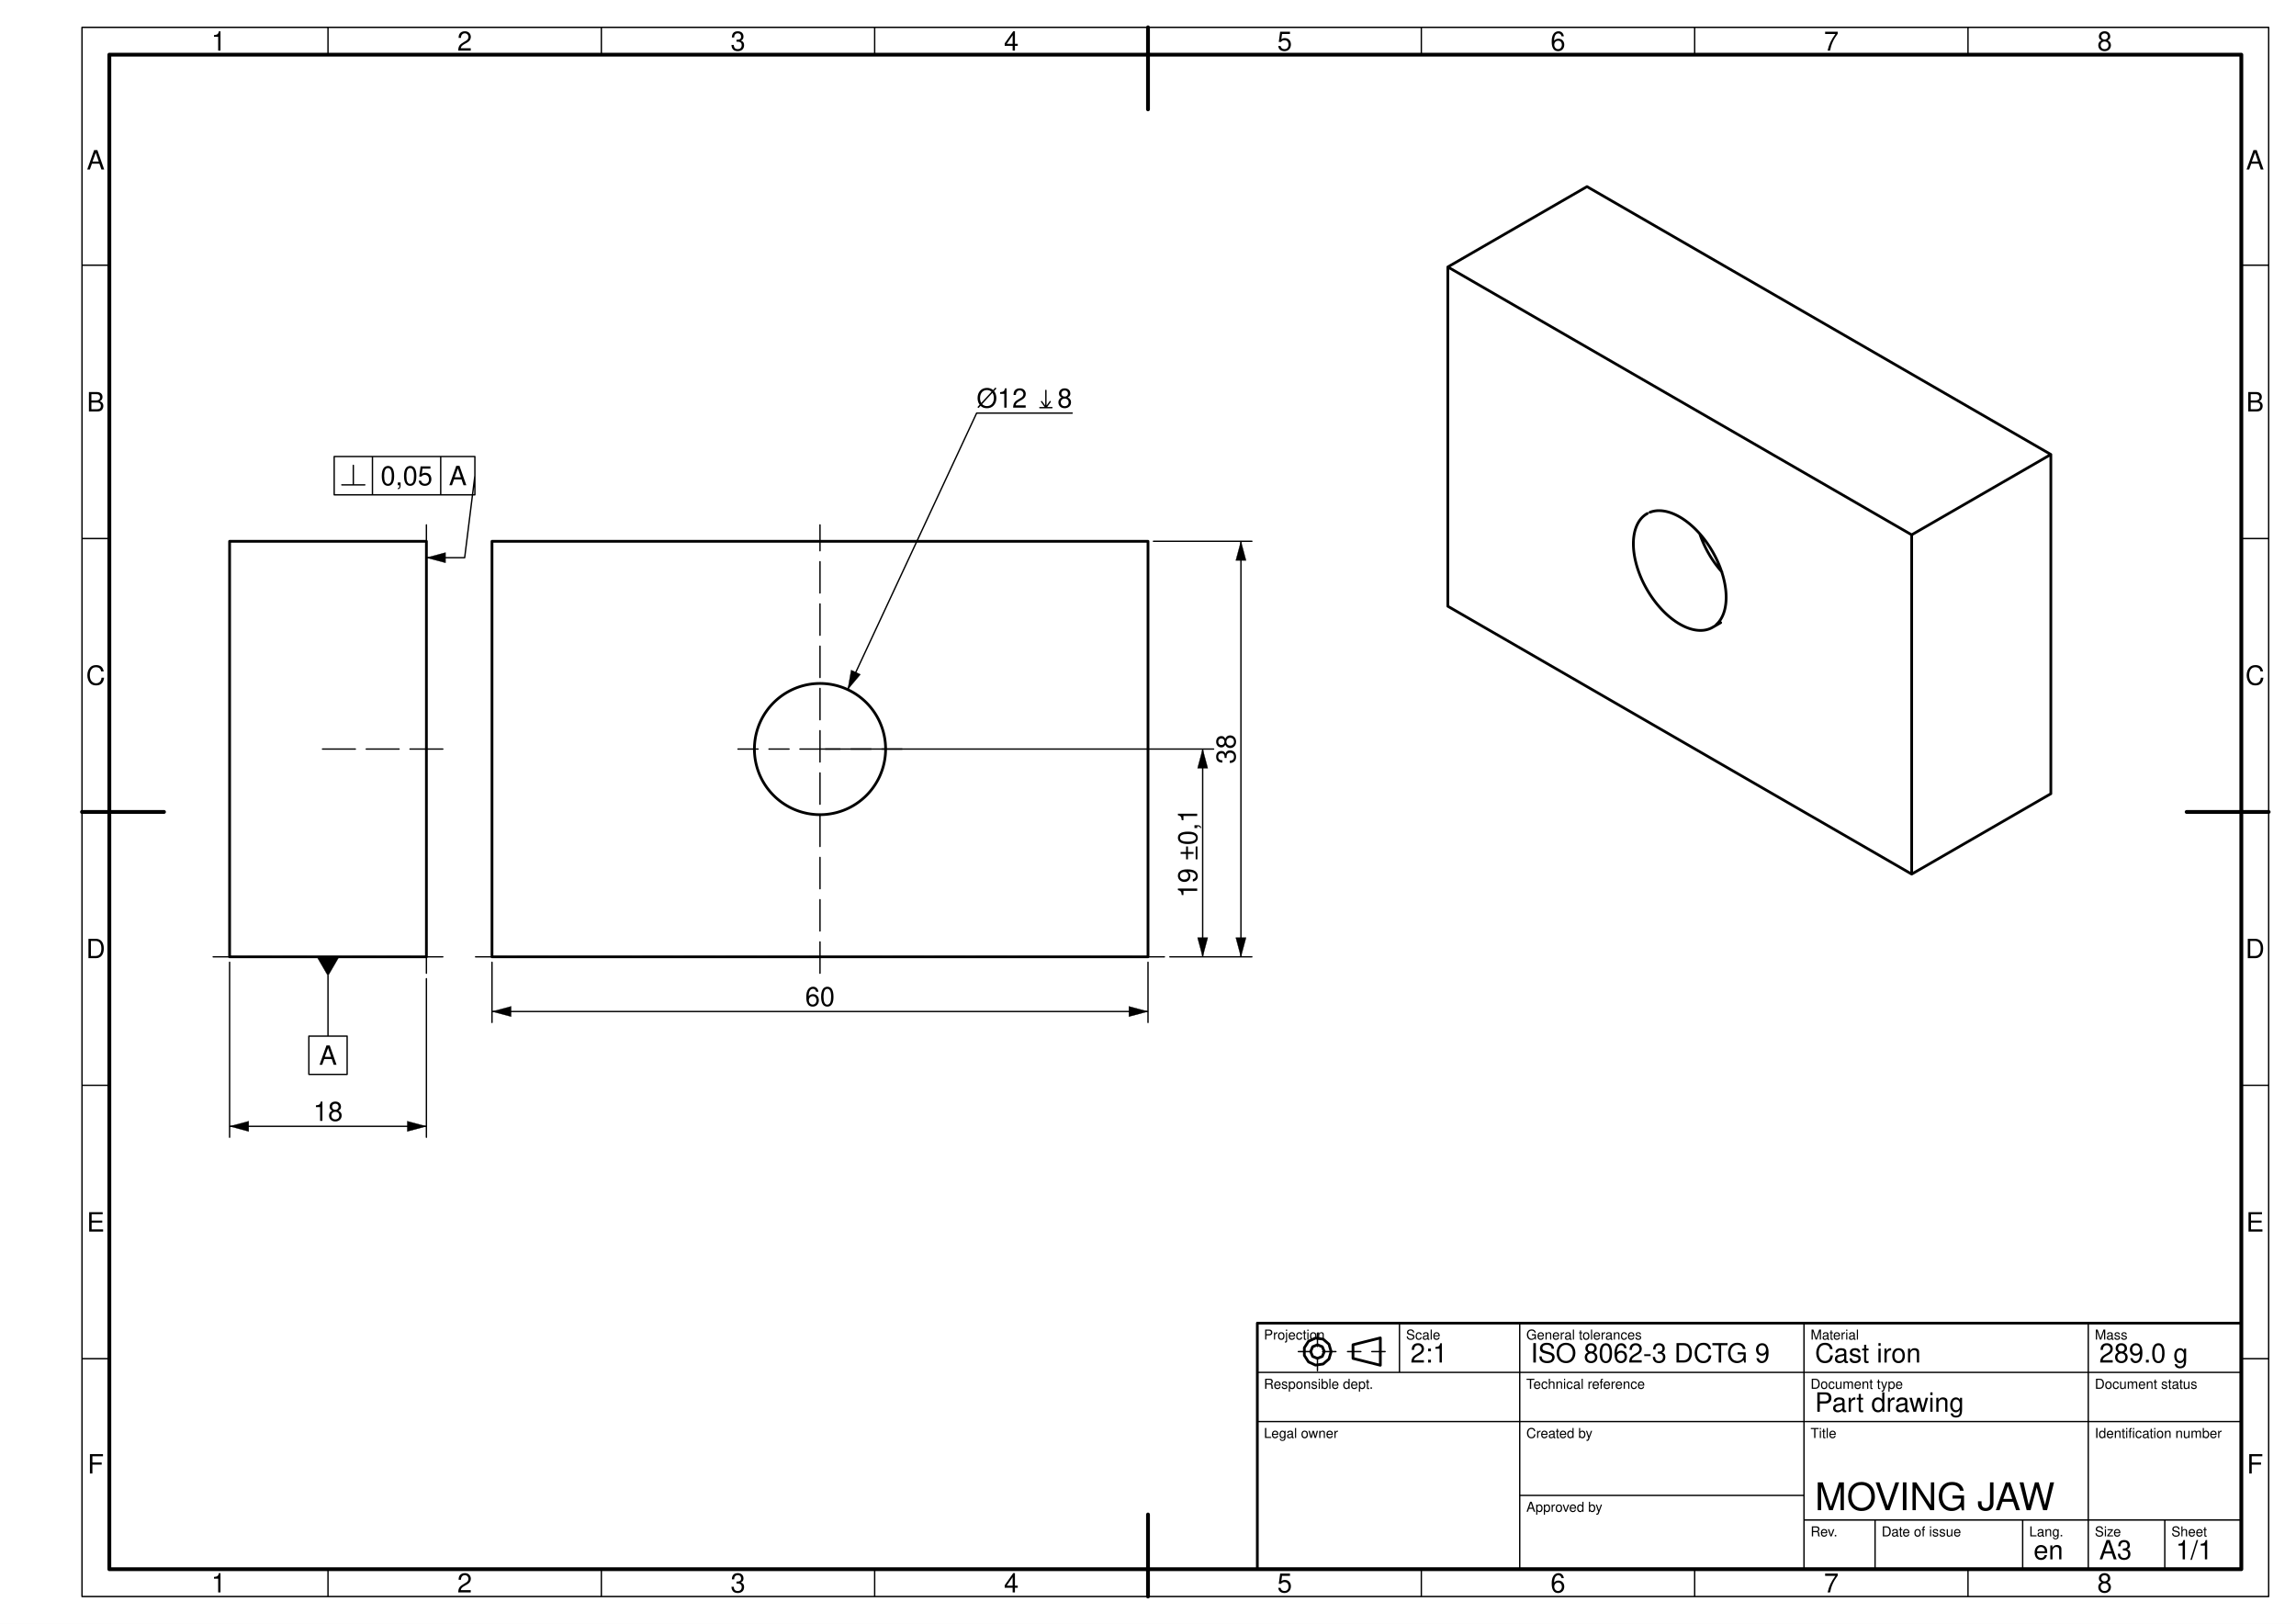
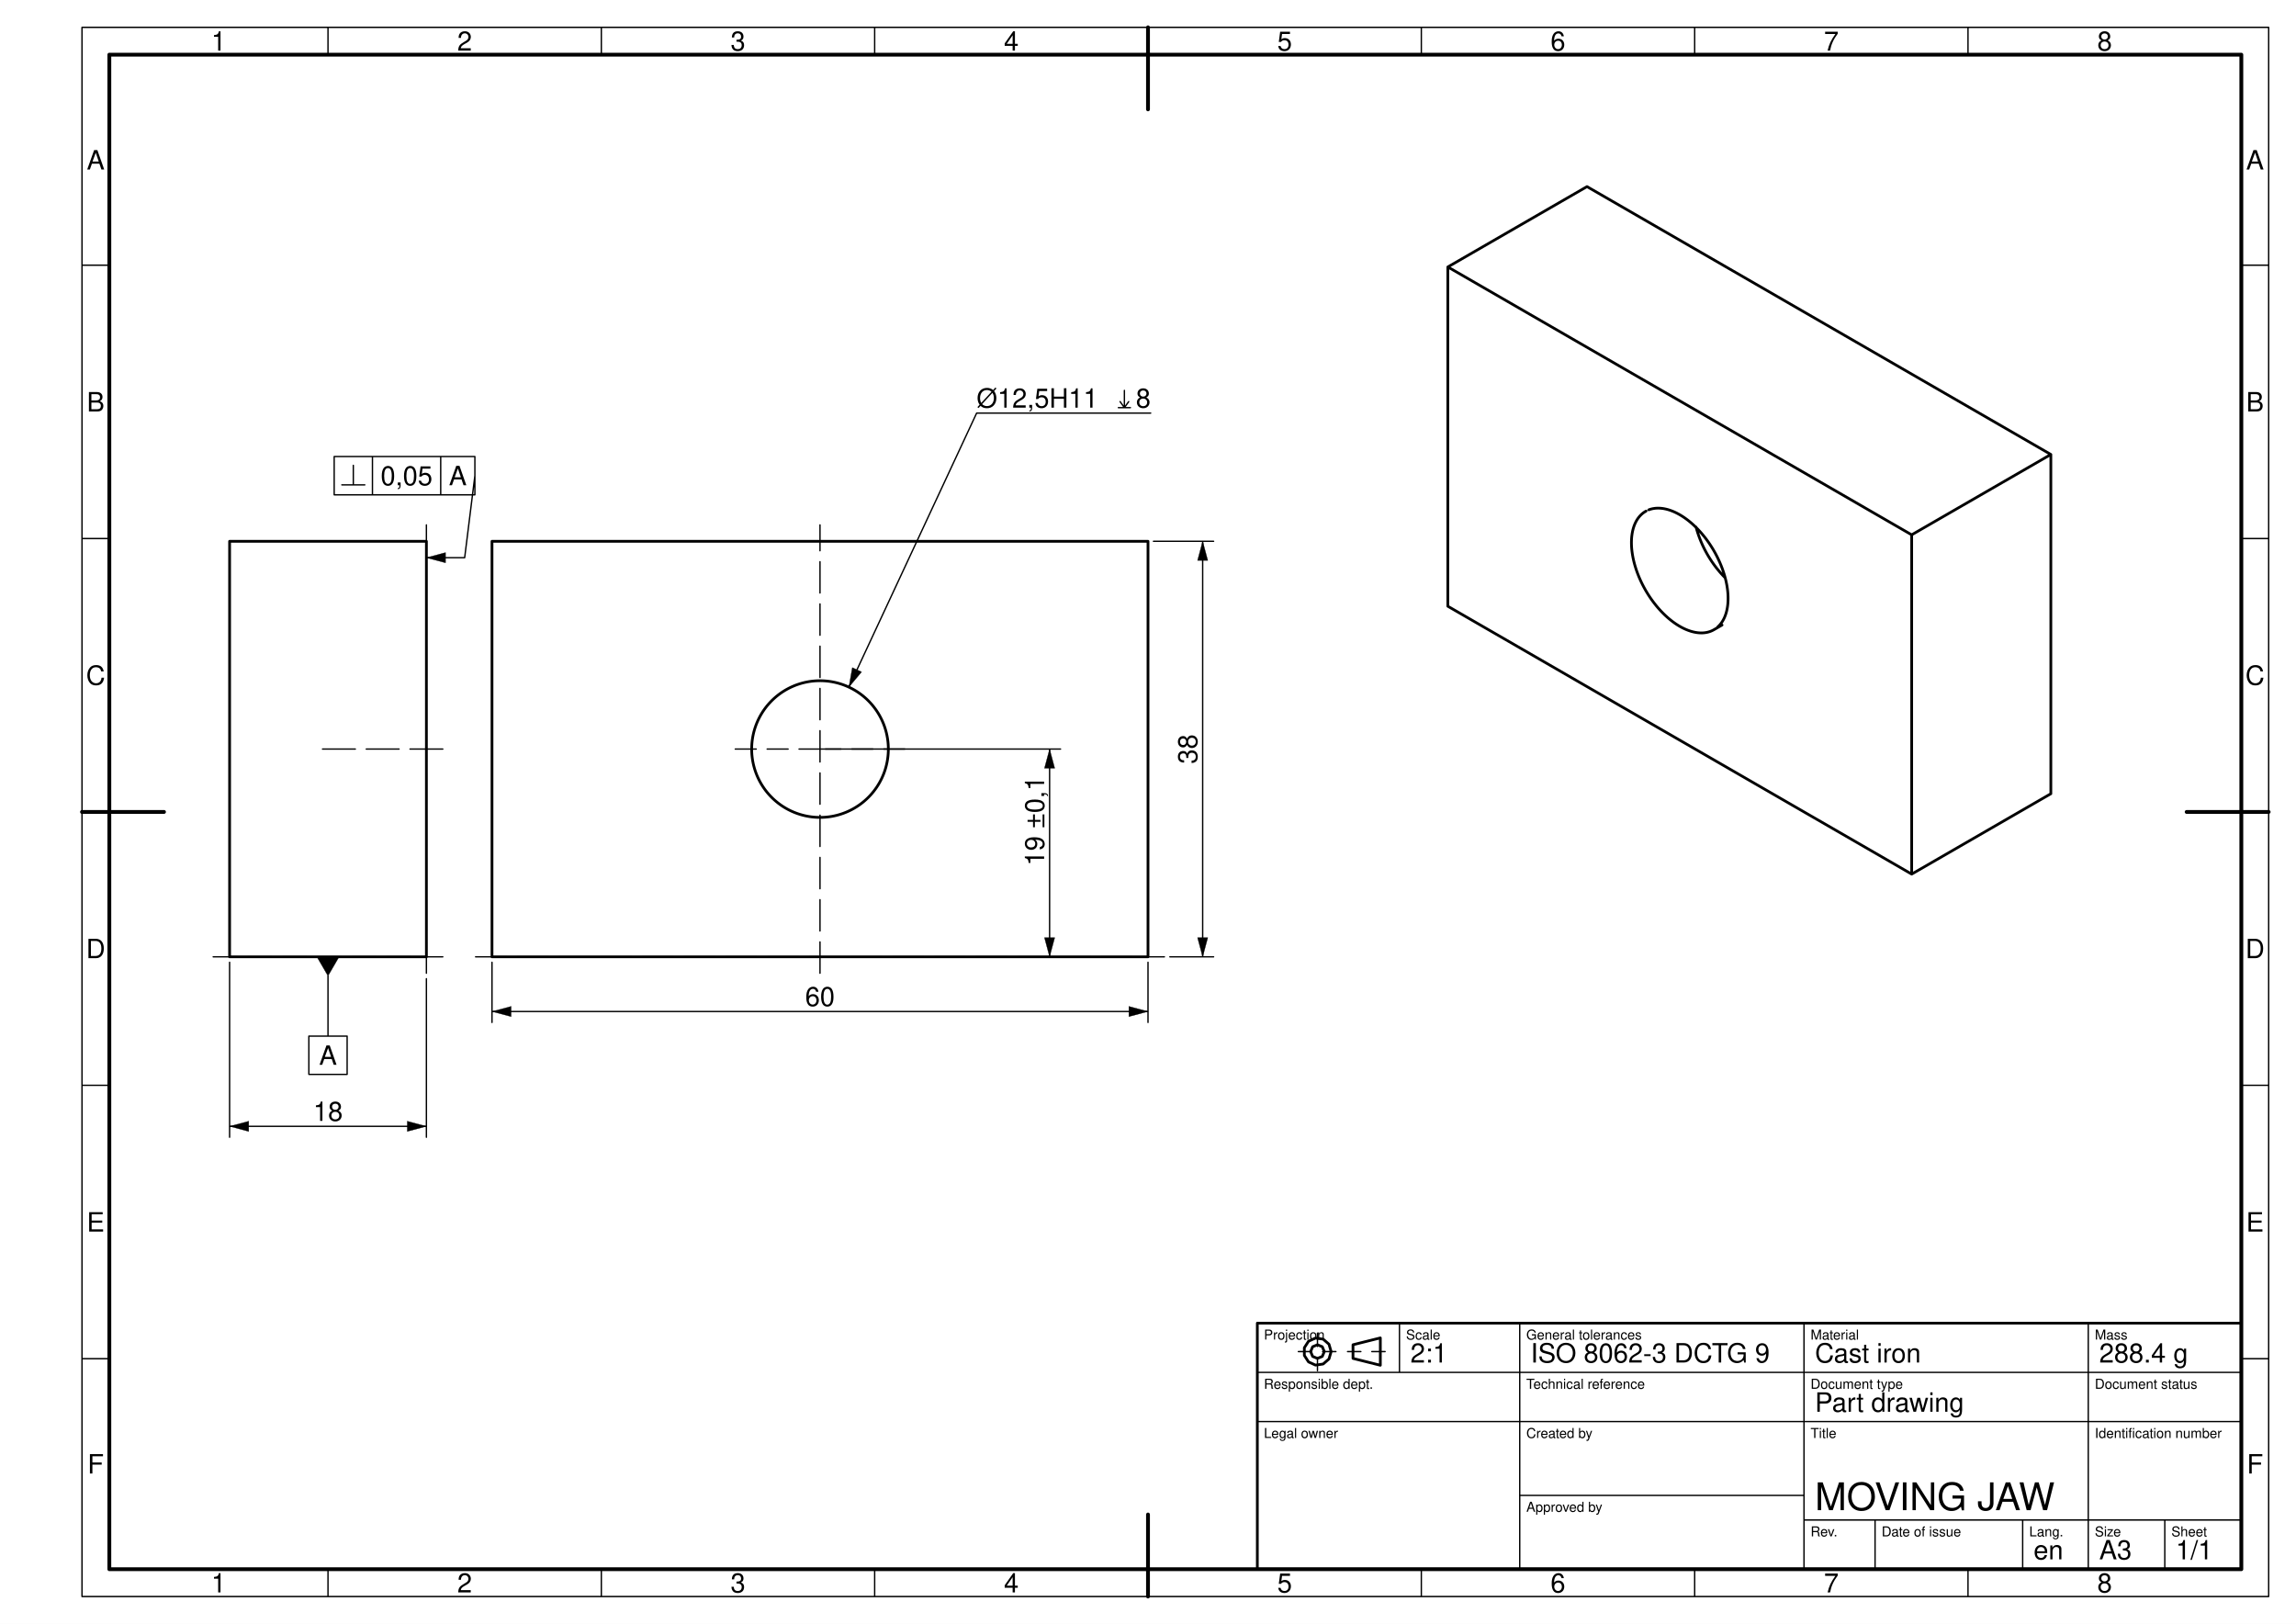
<svg xmlns="http://www.w3.org/2000/svg" width="420mm" height="297mm" viewBox="0 0 420 297">
  <rect width="420" height="297" fill="white" />
  <path d="M210.000 185.000L206.500 184.062L206.500 185.938Z" fill="rgb(0,0,0)" stroke="rgb(0,0,0)" stroke-width="0.05" />
  <path d="M90.000 185.000L93.500 185.938L93.500 184.062Z" fill="rgb(0,0,0)" stroke="rgb(0,0,0)" stroke-width="0.05" />
  <path d="M78.000 206.000L74.500 205.062L74.500 206.938Z" fill="rgb(0,0,0)" stroke="rgb(0,0,0)" stroke-width="0.05" />
  <path d="M42.000 206.000L45.500 206.938L45.500 205.062Z" fill="rgb(0,0,0)" stroke="rgb(0,0,0)" stroke-width="0.05" />
-   <path d="M227.000 175.000L227.938 171.500L226.062 171.500Z" fill="rgb(0,0,0)" stroke="rgb(0,0,0)" stroke-width="0.05" />
-   <path d="M227.000 99.000L226.062 102.500L227.938 102.500Z" fill="rgb(0,0,0)" stroke="rgb(0,0,0)" stroke-width="0.05" />
-   <path d="M155.071 126.124L157.401 123.349L155.701 122.556Z" fill="rgb(0,0,0)" stroke="rgb(0,0,0)" stroke-width="0.05" />
  <path d="M220.000 175.000L220.938 171.500L219.062 171.500Z" fill="rgb(0,0,0)" stroke="rgb(0,0,0)" stroke-width="0.05" />
-   <path d="M220.000 137.000L219.062 140.500L220.938 140.500Z" fill="rgb(0,0,0)" stroke="rgb(0,0,0)" stroke-width="0.05" />
+   <path d="M220.000 99.000L219.062 102.500L220.938 102.500Z" fill="rgb(0,0,0)" stroke="rgb(0,0,0)" stroke-width="0.05" />
+   <path d="M155.283 125.671L157.612 122.895L155.912 122.103Z" fill="rgb(0,0,0)" stroke="rgb(0,0,0)" stroke-width="0.05" />
+   <path d="M192.000 175.000L192.938 171.500L191.062 171.500Z" fill="rgb(0,0,0)" stroke="rgb(0,0,0)" stroke-width="0.05" />
+   <path d="M192.000 137.000L191.062 140.500L192.938 140.500Z" fill="rgb(0,0,0)" stroke="rgb(0,0,0)" stroke-width="0.05" />
  <path d="M62.030 175.000L57.970 175.000L60.000 178.500Z" fill="rgb(0,0,0)" stroke="rgb(0,0,0)" stroke-width="0.05" />
  <path d="M78.000 102.000L81.500 102.938L81.500 101.062Z" fill="rgb(0,0,0)" stroke="rgb(0,0,0)" stroke-width="0.05" />
-   <path d="M15.000 292.000L415.000 292.000L415.000 5.000L15.000 5.000L15.000 292.000M60.000 10.000L60.000 5.000M60.000 287.000L60.000 292.000M110.000 10.000L110.000 5.000M110.000 287.000L110.000 292.000M160.000 10.000L160.000 5.000M160.000 287.000L160.000 292.000M210.000 10.000L210.000 5.000M210.000 287.000L210.000 292.000M260.000 10.000L260.000 5.000M260.000 287.000L260.000 292.000M310.000 10.000L310.000 5.000M310.000 287.000L310.000 292.000M360.000 10.000L360.000 5.000M360.000 287.000L360.000 292.000M410.000 248.500L415.000 248.500M20.000 248.500L15.000 248.500M410.000 198.500L415.000 198.500M20.000 198.500L15.000 198.500M410.000 148.500L415.000 148.500M20.000 148.500L15.000 148.500M410.000 98.500L415.000 98.500M20.000 98.500L15.000 98.500M410.000 48.500L415.000 48.500M20.000 48.500L15.000 48.500M410.000 260.000L382.000 260.000L330.000 260.000L278.000 260.000L278.000 287.000L278.000 273.500L278.000 260.000L278.000 251.000L230.000 251.000L256.000 251.000L278.000 251.000L330.000 251.000L382.000 251.000L410.000 251.000L410.000 260.000L410.000 278.000L410.000 287.000L396.000 287.000L382.000 287.000L370.000 287.000L343.000 287.000L330.000 287.000L278.000 287.000L230.000 287.000L230.000 260.000L230.000 251.000L230.000 242.000L256.000 242.000L278.000 242.000L330.000 242.000L382.000 242.000L410.000 242.000L410.000 251.000M256.000 251.000L256.000 242.000M278.000 251.000L278.000 242.000M330.000 260.000L330.000 273.500L330.000 287.000L330.000 278.000L330.000 260.000L330.000 251.000L330.000 242.000M382.000 287.000L382.000 278.000L382.000 260.000L382.000 251.000L382.000 242.000M230.000 260.000L278.000 260.000M278.000 273.500L330.000 273.500M330.000 278.000L382.000 278.000L396.000 278.000L410.000 278.000L382.000 278.000L370.000 278.000L343.000 278.000L330.000 278.000M343.000 287.000L343.000 278.000M370.000 287.000L370.000 278.000M396.000 287.000L396.000 278.000M210.000 176.000L210.000 187.000M90.000 176.000L90.000 187.000M210.000 185.000L90.000 185.000M78.000 179.000L78.000 208.000M42.000 176.000L42.000 208.000M78.000 206.000L42.000 206.000M222.000 175.000L214.000 175.000L229.000 175.000M211.000 99.000L229.000 99.000M227.000 175.000L227.000 99.000M191.320 71.405L191.320 74.555L192.108 73.453M190.218 74.555L192.423 74.555M190.533 73.453L191.320 74.555M155.071 126.124L178.652 75.555L196.131 75.555M151.000 137.000L222.000 137.000M220.000 175.000L220.000 137.000M56.500 196.500L63.500 196.500L63.500 189.500L56.500 189.500L56.500 196.500M60.000 178.500L60.000 189.500M61.131 90.500L86.869 90.500L86.869 83.500L61.131 83.500L61.131 90.500M62.531 88.680L66.731 88.680M64.631 88.680L64.631 85.110M68.131 90.500L68.131 83.500M80.617 90.500L80.617 83.500M78.000 102.000L85.000 102.000L86.869 87.000" fill="none" stroke="black" stroke-width="0.25" stroke-linecap="round" stroke-linejoin="round" />
+   <path d="M15.000 292.000L415.000 292.000L415.000 5.000L15.000 5.000L15.000 292.000M60.000 10.000L60.000 5.000M60.000 287.000L60.000 292.000M110.000 10.000L110.000 5.000M110.000 287.000L110.000 292.000M160.000 10.000L160.000 5.000M160.000 287.000L160.000 292.000M210.000 10.000L210.000 5.000M210.000 287.000L210.000 292.000M260.000 10.000L260.000 5.000M260.000 287.000L260.000 292.000M310.000 10.000L310.000 5.000M310.000 287.000L310.000 292.000M360.000 10.000L360.000 5.000M360.000 287.000L360.000 292.000M410.000 248.500L415.000 248.500M20.000 248.500L15.000 248.500M410.000 198.500L415.000 198.500M20.000 198.500L15.000 198.500M410.000 148.500L415.000 148.500M20.000 148.500L15.000 148.500M410.000 98.500L415.000 98.500M20.000 98.500L15.000 98.500M410.000 48.500L415.000 48.500M20.000 48.500L15.000 48.500M410.000 260.000L382.000 260.000L330.000 260.000L278.000 260.000L278.000 287.000L278.000 273.500L278.000 260.000L278.000 251.000L230.000 251.000L256.000 251.000L278.000 251.000L330.000 251.000L382.000 251.000L410.000 251.000L410.000 260.000L410.000 278.000L410.000 287.000L396.000 287.000L382.000 287.000L370.000 287.000L343.000 287.000L330.000 287.000L278.000 287.000L230.000 287.000L230.000 260.000L230.000 251.000L230.000 242.000L256.000 242.000L278.000 242.000L330.000 242.000L382.000 242.000L410.000 242.000L410.000 251.000M256.000 251.000L256.000 242.000M278.000 251.000L278.000 242.000M330.000 260.000L330.000 273.500L330.000 287.000L330.000 278.000L330.000 260.000L330.000 251.000L330.000 242.000M382.000 287.000L382.000 278.000L382.000 260.000L382.000 251.000L382.000 242.000M230.000 260.000L278.000 260.000M278.000 273.500L330.000 273.500M330.000 278.000L382.000 278.000L396.000 278.000L410.000 278.000L382.000 278.000L370.000 278.000L343.000 278.000L330.000 278.000M343.000 287.000L343.000 278.000M370.000 287.000L370.000 278.000M396.000 287.000L396.000 278.000M210.000 176.000L210.000 187.000M90.000 176.000L90.000 187.000M210.000 185.000L90.000 185.000M78.000 179.000L78.000 208.000M42.000 176.000L42.000 208.000M78.000 206.000L42.000 206.000M214.000 175.000L222.000 175.000M211.000 99.000L222.000 99.000M220.000 175.000L220.000 99.000M205.681 71.405L205.681 74.555L206.469 73.453M204.579 74.555L206.784 74.555M204.894 73.453L205.681 74.555M155.283 125.671L178.652 75.555L210.491 75.555M151.000 137.000L194.000 137.000M192.000 175.000L192.000 137.000M56.500 196.500L63.500 196.500L63.500 189.500L56.500 189.500L56.500 196.500M60.000 178.500L60.000 189.500M61.131 90.500L86.869 90.500L86.869 83.500L61.131 83.500L61.131 90.500M62.531 88.680L66.731 88.680M64.631 88.680L64.631 85.110M68.131 90.500L68.131 83.500M80.617 90.500L80.617 83.500M78.000 102.000L85.000 102.000L86.869 87.000" fill="none" stroke="black" stroke-width="0.25" stroke-linecap="round" stroke-linejoin="round" />
  <path d="M246.500 247.200L253.500 247.200" fill="none" stroke="black" stroke-width="0.25" stroke-linecap="round" stroke-linejoin="round" stroke-dasharray="2.438 1 0 1" />
  <path d="M237.500 247.200L244.500 247.200" fill="none" stroke="black" stroke-width="0.25" stroke-linecap="round" stroke-linejoin="round" stroke-dasharray="2.438 1 0 1" />
  <path d="M241.000 250.700L241.000 243.700" fill="none" stroke="black" stroke-width="0.25" stroke-linecap="round" stroke-linejoin="round" stroke-dasharray="2.438 1 0 1" />
-   <path d="M150.001 137.000L165.000 137.000" fill="none" stroke="black" stroke-width="0.25" stroke-linecap="round" stroke-linejoin="round" stroke-dasharray="3.666 1 0 1" />
-   <path d="M149.999 137.000L135.000 137.000" fill="none" stroke="black" stroke-width="0.25" stroke-linecap="round" stroke-linejoin="round" stroke-dasharray="3.666 1 0 1" />
+   <path d="M150.001 137.000L165.500 137.000" fill="none" stroke="black" stroke-width="0.25" stroke-linecap="round" stroke-linejoin="round" stroke-dasharray="3.833 1 0 1" />
+   <path d="M149.999 137.000L134.500 137.000" fill="none" stroke="black" stroke-width="0.25" stroke-linecap="round" stroke-linejoin="round" stroke-dasharray="3.833 1 0 1" />
  <path d="M150.000 178.000L150.000 96.000" fill="none" stroke="black" stroke-width="0.25" stroke-linecap="round" stroke-linejoin="round" stroke-dasharray="5.727 1 0 1" />
  <path d="M59.000 137.000L81.000 137.000" fill="none" stroke="black" stroke-width="0.25" stroke-linecap="round" stroke-linejoin="round" stroke-dasharray="6 1 0 1" />
  <path d="M87.000 175.000L213.000 175.000" fill="none" stroke="black" stroke-width="0.25" stroke-linecap="round" stroke-linejoin="round" stroke-dasharray="5.632 1 0 1" />
  <path d="M39.000 175.000L81.000 175.000" fill="none" stroke="black" stroke-width="0.25" stroke-linecap="round" stroke-linejoin="round" stroke-dasharray="4.357 1 0 1" />
  <path d="M78.000 178.000L78.000 96.000" fill="none" stroke="black" stroke-width="0.25" stroke-linecap="round" stroke-linejoin="round" stroke-dasharray="5.727 1 0 1" />
-   <path d="M247.500 248.450L252.500 249.700L252.500 244.700L247.500 245.950L247.500 248.450M243.500 247.200L243.103 245.848L242.039 244.926L240.644 244.725L239.363 245.311L238.601 246.496L238.601 247.904L239.363 249.089L240.644 249.675L242.039 249.474L243.103 248.552L243.500 247.200M242.250 247.200L241.884 246.316L241.000 245.950L240.116 246.316L239.750 247.200L240.116 248.084L241.000 248.450L241.884 248.084L242.250 247.200M230.000 287.000L410.000 287.000L410.000 242.000L230.000 242.000L230.000 287.000M210.000 175.000L90.000 175.000L90.000 99.000L210.000 99.000L210.000 175.000M141.635 145.604L141.318 145.284L141.015 144.954L140.724 144.612L140.446 144.261L140.183 143.900L139.933 143.532L139.699 143.155L139.479 142.772L139.275 142.383L139.087 141.990L138.913 141.592L138.756 141.191L138.614 140.788L138.487 140.384L138.376 139.979L138.279 139.575L138.198 139.171L138.131 138.769L138.078 138.370L138.040 137.973L138.014 137.581L138.002 137.192L138.002 136.808L138.014 136.419L138.040 136.027L138.078 135.630L138.131 135.231L138.198 134.829L138.279 134.425L138.376 134.021L138.487 133.616L138.614 133.212L138.756 132.809L138.913 132.408L139.087 132.010L139.275 131.617L139.479 131.228L139.699 130.845L139.933 130.468L140.183 130.100L140.446 129.739L140.724 129.388L141.015 129.046L141.318 128.716L141.635 128.396L141.963 128.089L142.301 127.795L142.650 127.514L143.009 127.247L143.375 126.994L143.750 126.756L144.131 126.533L144.519 126.325L144.911 126.132L145.308 125.955L145.708 125.794L146.111 125.648L146.515 125.517L146.920 125.402L147.324 125.302L147.728 125.217L148.131 125.146L148.531 125.090L148.928 125.048L149.322 125.019L149.711 125.003L150.096 125.000L150.483 125.010L150.875 125.032L151.270 125.067L151.669 125.117L152.070 125.180L152.474 125.258L152.878 125.350L153.283 125.458L153.687 125.581L154.091 125.719L154.492 125.873L154.891 126.042L155.285 126.227L155.675 126.427L156.060 126.643L156.438 126.873L156.809 127.119L157.172 127.379L157.525 127.653L157.869 127.941L158.203 128.241L158.525 128.555L158.835 128.880L159.133 129.216L159.417 129.562L159.687 129.918L159.944 130.283L160.186 130.656L160.413 131.036L160.625 131.422L160.821 131.813L161.002 132.209L161.167 132.608L161.317 133.010L161.452 133.414L161.571 133.818L161.674 134.223L161.763 134.627L161.837 135.030L161.897 135.431L161.943 135.829L161.975 136.223L161.994 136.614L162.000 137.000L161.994 137.386L161.975 137.777L161.943 138.171L161.897 138.569L161.837 138.970L161.763 139.373L161.674 139.777L161.571 140.182L161.452 140.586L161.317 140.990L161.167 141.392L161.002 141.791L160.821 142.187L160.625 142.578L160.413 142.964L160.186 143.344L159.944 143.717L159.687 144.082L159.417 144.438L159.133 144.784L158.835 145.120L158.525 145.445L158.203 145.759L157.869 146.059L157.525 146.347L157.172 146.621L156.809 146.881L156.438 147.127L156.060 147.357L155.675 147.573L155.285 147.773L154.891 147.958L154.492 148.127L154.091 148.281L153.687 148.419L153.283 148.542L152.878 148.650L152.474 148.742L152.070 148.820L151.669 148.883L151.270 148.933L150.875 148.968L150.483 148.990L150.096 149.000L149.711 148.997L149.322 148.981L148.928 148.952L148.531 148.910L148.131 148.854L147.728 148.783L147.324 148.698L146.920 148.598L146.515 148.483L146.111 148.352L145.708 148.206L145.308 148.045L144.911 147.868L144.519 147.675L144.131 147.467L143.750 147.244L143.375 147.006L143.009 146.753L142.650 146.486L142.301 146.205L141.963 145.911L141.635 145.604M78.000 99.000L78.000 175.000L42.000 175.000L42.000 99.000L78.000 99.000M349.698 159.870L264.846 110.880L264.846 48.827L290.302 34.130L375.154 83.120L375.154 145.173L349.698 159.870L349.698 97.816L375.154 83.120M349.698 97.816L264.846 48.827M314.757 113.883L313.272 114.741M313.300 114.724L313.072 114.849L312.837 114.958L312.593 115.053L312.343 115.132L312.087 115.196L311.825 115.245L311.557 115.279L311.285 115.298L311.009 115.303L310.730 115.292L310.449 115.268L310.165 115.230L309.880 115.178L309.593 115.113L309.307 115.035L309.021 114.946L308.736 114.845L308.452 114.733L308.170 114.610L307.891 114.477L307.614 114.336L307.340 114.185L307.068 114.026L306.792 113.854L306.514 113.670L306.233 113.473L305.950 113.264L305.666 113.042L305.380 112.807L305.094 112.561L304.808 112.301L304.522 112.030L304.237 111.746L303.954 111.451L303.674 111.144L303.396 110.827L303.122 110.499L302.853 110.161L302.588 109.814L302.328 109.457L302.075 109.093L301.828 108.721L301.589 108.343L301.357 107.958L301.133 107.568L300.918 107.174L300.713 106.777L300.516 106.377L300.330 105.975L300.154 105.572L299.988 105.169L299.833 104.766L299.689 104.366L299.555 103.967L299.433 103.572L299.321 103.180L299.221 102.793L299.131 102.411L299.052 102.035L298.984 101.666L298.927 101.303L298.880 100.947L298.842 100.600L298.815 100.260L298.797 99.929L298.788 99.607L298.788 99.293L298.797 98.981L298.815 98.671L298.842 98.363L298.880 98.059L298.927 97.758L298.984 97.461L299.052 97.170L299.131 96.885L299.221 96.607L299.321 96.336L299.433 96.073L299.555 95.819L299.689 95.575L299.833 95.341L299.988 95.117L300.154 94.906L300.330 94.706L300.516 94.519L300.713 94.346L300.918 94.186L301.133 94.040L301.357 93.909M301.828 93.690L302.075 93.603L302.328 93.531L302.588 93.474L302.853 93.433L303.122 93.406L303.396 93.395L303.674 93.398L303.954 93.415L304.237 93.446L304.522 93.492L304.808 93.550L305.094 93.621L305.380 93.705L305.666 93.800L305.950 93.907L306.233 94.024L306.514 94.152L306.792 94.289L307.068 94.435L307.340 94.590L307.614 94.756L307.891 94.934L308.170 95.124L308.452 95.327L308.736 95.543L309.021 95.771L309.307 96.011L309.593 96.265L309.880 96.530L310.165 96.808L310.449 97.097L310.730 97.398L311.009 97.710L311.285 98.033L311.557 98.366L311.825 98.708L312.087 99.060L312.343 99.421L312.593 99.789L312.837 100.164L313.072 100.546L313.300 100.933L313.519 101.325L313.730 101.721L313.931 102.120L314.122 102.521L314.303 102.924L314.475 103.327L314.635 103.729L314.785 104.131L314.924 104.531L315.052 104.928L315.169 105.321L315.275 105.711L315.370 106.095L315.454 106.474L315.527 106.847L315.590 107.214L315.642 107.573L315.685 107.924L315.717 108.268L315.740 108.603L315.753 108.930L315.757 109.247L315.753 109.560L315.740 109.871L315.717 110.180L315.685 110.486L315.642 110.789L315.590 111.088L315.527 111.382L315.454 111.670L315.370 111.952L315.275 112.227L315.169 112.494L315.052 112.752L314.924 113.001L314.785 113.241L314.635 113.469L314.475 113.687L314.303 113.892L314.122 114.086L313.931 114.266M314.988 104.613L314.849 104.454L314.710 104.295L314.573 104.131L314.436 103.967L314.302 103.798L314.166 103.629L314.035 103.455L313.902 103.282L313.772 103.103L313.642 102.925L313.515 102.743L313.389 102.561L313.265 102.375L313.142 102.189L313.021 102.000L312.902 101.811L312.785 101.619L312.671 101.426L312.558 101.232L312.447 101.036L312.339 100.840L312.232 100.642L312.129 100.444L312.026 100.245L311.928 100.045L311.830 99.845L311.737 99.644L311.644 99.443L311.556 99.241L311.468 99.040L311.386 98.838L311.302 98.637L311.225 98.435L311.147 98.234L311.075 98.034L311.002 97.834L310.935 97.635" fill="none" stroke="black" stroke-width="0.5" stroke-linecap="round" stroke-linejoin="round" />
+   <path d="M247.500 248.450L252.500 249.700L252.500 244.700L247.500 245.950L247.500 248.450M243.500 247.200L243.103 245.848L242.039 244.926L240.644 244.725L239.363 245.311L238.601 246.496L238.601 247.904L239.363 249.089L240.644 249.675L242.039 249.474L243.103 248.552L243.500 247.200M242.250 247.200L241.884 246.316L241.000 245.950L240.116 246.316L239.750 247.200L240.116 248.084L241.000 248.450L241.884 248.084L242.250 247.200M230.000 287.000L410.000 287.000L410.000 242.000L230.000 242.000L230.000 287.000M210.000 175.000L90.000 175.000L90.000 99.000L210.000 99.000L210.000 175.000M141.286 145.962L140.957 145.630L140.640 145.285L140.337 144.930L140.048 144.564L139.773 144.188L139.514 143.804L139.270 143.412L139.041 143.013L138.828 142.608L138.632 142.198L138.451 141.783L138.287 141.366L138.139 140.946L138.007 140.525L137.891 140.103L137.791 139.682L137.706 139.261L137.637 138.843L137.582 138.427L137.541 138.014L137.515 137.605L137.502 137.200L137.502 136.800L137.515 136.395L137.541 135.986L137.582 135.573L137.637 135.157L137.706 134.739L137.791 134.318L137.891 133.897L138.007 133.475L138.139 133.054L138.287 132.634L138.451 132.217L138.632 131.802L138.828 131.392L139.041 130.987L139.270 130.588L139.514 130.196L139.773 129.812L140.048 129.436L140.337 129.070L140.640 128.715L140.957 128.370L141.286 128.038L141.628 127.718L141.981 127.412L142.344 127.119L142.717 126.841L143.099 126.577L143.490 126.329L143.887 126.097L144.291 125.880L144.699 125.679L145.113 125.495L145.529 125.327L145.949 125.175L146.369 125.039L146.791 124.919L147.213 124.815L147.634 124.726L148.053 124.653L148.470 124.594L148.883 124.550L149.293 124.520L149.699 124.504L150.100 124.500L150.503 124.510L150.911 124.533L151.323 124.570L151.739 124.621L152.157 124.687L152.577 124.768L152.998 124.865L153.420 124.977L153.841 125.105L154.261 125.249L154.679 125.409L155.094 125.585L155.506 125.778L155.912 125.986L156.313 126.211L156.706 126.451L157.093 126.707L157.471 126.978L157.839 127.263L158.197 127.563L158.545 127.876L158.880 128.203L159.203 128.541L159.513 128.891L159.809 129.252L160.091 129.623L160.358 130.003L160.610 130.391L160.847 130.787L161.067 131.189L161.272 131.597L161.460 132.009L161.633 132.425L161.789 132.844L161.929 133.264L162.053 133.686L162.161 134.107L162.253 134.529L162.330 134.948L162.393 135.366L162.440 135.780L162.474 136.191L162.494 136.598L162.500 137.000L162.494 137.402L162.474 137.809L162.440 138.220L162.393 138.634L162.330 139.052L162.253 139.471L162.161 139.893L162.053 140.314L161.929 140.736L161.789 141.156L161.633 141.575L161.460 141.991L161.272 142.403L161.067 142.811L160.847 143.213L160.610 143.609L160.358 143.997L160.091 144.377L159.809 144.748L159.513 145.109L159.203 145.459L158.880 145.797L158.545 146.124L158.197 146.437L157.839 146.737L157.471 147.022L157.093 147.293L156.706 147.549L156.313 147.789L155.912 148.014L155.506 148.222L155.094 148.415L154.679 148.591L154.261 148.751L153.841 148.895L153.420 149.023L152.998 149.135L152.577 149.232L152.157 149.313L151.739 149.379L151.323 149.430L150.911 149.467L150.503 149.490L150.100 149.500L149.699 149.496L149.293 149.480L148.883 149.450L148.470 149.406L148.053 149.347L147.634 149.274L147.213 149.185L146.791 149.081L146.369 148.961L145.949 148.825L145.529 148.673L145.113 148.505L144.699 148.321L144.291 148.120L143.887 147.903L143.490 147.671L143.099 147.423L142.717 147.159L142.344 146.881L141.981 146.588L141.628 146.282L141.286 145.962M78.000 99.000L78.000 175.000L42.000 175.000L42.000 99.000L78.000 99.000M349.698 159.870L264.846 110.880L264.846 48.827L290.302 34.130L375.154 83.120L375.154 145.173L349.698 159.870L349.698 97.816L375.154 83.120M349.698 97.816L264.846 48.827M315.007 114.316L313.522 115.174M313.551 115.157L313.314 115.286L313.068 115.400L312.815 115.499L312.555 115.581L312.287 115.648L312.014 115.699L311.736 115.735L311.452 115.755L311.165 115.759L310.874 115.748L310.581 115.723L310.285 115.683L309.988 115.629L309.690 115.561L309.392 115.481L309.094 115.387L308.797 115.282L308.501 115.165L308.208 115.038L307.916 114.900L307.628 114.752L307.343 114.595L307.059 114.429L306.772 114.250L306.482 114.058L306.190 113.853L305.895 113.635L305.599 113.404L305.301 113.160L305.003 112.903L304.705 112.633L304.407 112.350L304.111 112.054L303.816 111.747L303.524 111.428L303.235 111.097L302.950 110.755L302.669 110.403L302.393 110.041L302.122 109.670L301.858 109.291L301.601 108.903L301.352 108.509L301.110 108.109L300.878 107.703L300.654 107.292L300.439 106.878L300.235 106.461L300.041 106.042L299.857 105.623L299.685 105.203L299.523 104.784L299.373 104.366L299.234 103.951L299.106 103.539L298.990 103.132L298.885 102.728L298.792 102.331L298.710 101.939L298.639 101.554L298.579 101.176L298.530 100.806L298.491 100.444L298.462 100.090L298.444 99.745L298.434 99.410L298.434 99.082L298.444 98.757L298.462 98.434L298.491 98.114L298.530 97.796L298.579 97.483L298.639 97.174L298.710 96.871L298.792 96.574L298.885 96.284L298.990 96.002L299.106 95.728L299.234 95.464L299.373 95.209L299.523 94.965L299.685 94.733L299.857 94.512L300.041 94.305L300.235 94.110L300.439 93.929L300.654 93.763L300.878 93.611L301.110 93.474M301.601 93.246L301.858 93.155L302.122 93.080L302.393 93.021L302.669 92.978L302.950 92.950L303.235 92.938L303.524 92.941L303.816 92.959L304.111 92.992L304.407 93.039L304.705 93.100L305.003 93.174L305.301 93.261L305.599 93.361L305.895 93.472L306.190 93.594L306.482 93.727L306.772 93.870L307.059 94.022L307.343 94.183L307.628 94.356L307.916 94.541L308.208 94.740L308.501 94.951L308.797 95.176L309.094 95.413L309.392 95.664L309.690 95.928L309.988 96.204L310.285 96.493L310.581 96.795L310.874 97.108L311.165 97.433L311.452 97.769L311.736 98.116L312.014 98.473L312.287 98.840L312.555 99.215L312.815 99.599L313.068 99.990L313.314 100.387L313.551 100.791L313.780 101.199L313.999 101.611L314.208 102.027L314.408 102.445L314.596 102.864L314.775 103.284L314.942 103.704L315.098 104.122L315.242 104.538L315.376 104.952L315.498 105.362L315.608 105.768L315.707 106.168L315.795 106.563L315.871 106.951L315.936 107.333L315.991 107.707L316.035 108.073L316.069 108.431L316.092 108.780L316.106 109.121L316.111 109.452L316.106 109.777L316.092 110.101L316.069 110.423L316.035 110.742L315.991 111.058L315.936 111.369L315.871 111.675L315.795 111.975L315.707 112.269L315.608 112.555L315.498 112.833L315.376 113.102L315.242 113.362L315.098 113.611L314.942 113.849L314.775 114.076L314.596 114.290L314.408 114.491L314.208 114.679M315.573 105.670L315.425 105.522L315.280 105.367L315.130 105.215L314.987 105.052L314.838 104.896L314.697 104.727L314.549 104.565L314.410 104.391L314.263 104.223L314.126 104.045L313.982 103.871L313.847 103.688L313.706 103.509L313.573 103.323L313.436 103.138L313.305 102.948L313.172 102.759L313.044 102.565L312.915 102.371L312.790 102.175L312.666 101.977L312.544 101.777L312.424 101.577L312.307 101.374L312.191 101.171L312.078 100.966L311.967 100.760L311.860 100.553L311.753 100.346L311.651 100.138L311.549 99.929L311.453 99.719L311.355 99.511L311.265 99.300L311.171 99.091L311.088 98.879L310.998 98.671L310.922 98.460L310.837 98.252L310.767 98.041L310.686 97.834L310.622 97.625L310.547 97.419L310.488 97.212L310.420 97.008L310.365 96.803L310.304 96.600L310.252 96.398" fill="none" stroke="black" stroke-width="0.5" stroke-linecap="round" stroke-linejoin="round" />
  <path d="M20.000 287.000L410.000 287.000L410.000 10.000L20.000 10.000L20.000 287.000M210.000 292.000L210.000 277.000M210.000 5.000L210.000 20.000M15.000 148.500L30.000 148.500M415.000 148.500L400.000 148.500" fill="none" stroke="black" stroke-width="0.7" stroke-linecap="round" stroke-linejoin="round" />
  <text transform="translate(40.000 7.500) rotate(-0.000) translate(0 1.750)" font-family="Helvetica, Arial, sans-serif" font-size="4.875" text-anchor="middle">1</text>
  <text transform="translate(40.000 289.500) rotate(-0.000) translate(0 1.750)" font-family="Helvetica, Arial, sans-serif" font-size="4.875" text-anchor="middle">1</text>
  <text transform="translate(85.000 7.500) rotate(-0.000) translate(0 1.750)" font-family="Helvetica, Arial, sans-serif" font-size="4.875" text-anchor="middle">2</text>
  <text transform="translate(85.000 289.500) rotate(-0.000) translate(0 1.750)" font-family="Helvetica, Arial, sans-serif" font-size="4.875" text-anchor="middle">2</text>
  <text transform="translate(135.000 7.500) rotate(-0.000) translate(0 1.750)" font-family="Helvetica, Arial, sans-serif" font-size="4.875" text-anchor="middle">3</text>
  <text transform="translate(135.000 289.500) rotate(-0.000) translate(0 1.750)" font-family="Helvetica, Arial, sans-serif" font-size="4.875" text-anchor="middle">3</text>
  <text transform="translate(185.000 7.500) rotate(-0.000) translate(0 1.750)" font-family="Helvetica, Arial, sans-serif" font-size="4.875" text-anchor="middle">4</text>
  <text transform="translate(185.000 289.500) rotate(-0.000) translate(0 1.750)" font-family="Helvetica, Arial, sans-serif" font-size="4.875" text-anchor="middle">4</text>
  <text transform="translate(235.000 7.500) rotate(-0.000) translate(0 1.750)" font-family="Helvetica, Arial, sans-serif" font-size="4.875" text-anchor="middle">5</text>
  <text transform="translate(235.000 289.500) rotate(-0.000) translate(0 1.750)" font-family="Helvetica, Arial, sans-serif" font-size="4.875" text-anchor="middle">5</text>
  <text transform="translate(285.000 7.500) rotate(-0.000) translate(0 1.750)" font-family="Helvetica, Arial, sans-serif" font-size="4.875" text-anchor="middle">6</text>
  <text transform="translate(285.000 289.500) rotate(-0.000) translate(0 1.750)" font-family="Helvetica, Arial, sans-serif" font-size="4.875" text-anchor="middle">6</text>
  <text transform="translate(335.000 7.500) rotate(-0.000) translate(0 1.750)" font-family="Helvetica, Arial, sans-serif" font-size="4.875" text-anchor="middle">7</text>
  <text transform="translate(335.000 289.500) rotate(-0.000) translate(0 1.750)" font-family="Helvetica, Arial, sans-serif" font-size="4.875" text-anchor="middle">7</text>
  <text transform="translate(385.000 7.500) rotate(-0.000) translate(0 1.750)" font-family="Helvetica, Arial, sans-serif" font-size="4.875" text-anchor="middle">8</text>
  <text transform="translate(385.000 289.500) rotate(-0.000) translate(0 1.750)" font-family="Helvetica, Arial, sans-serif" font-size="4.875" text-anchor="middle">8</text>
  <text transform="translate(412.500 267.750) rotate(-0.000) translate(0 1.750)" font-family="Helvetica, Arial, sans-serif" font-size="4.875" text-anchor="middle">F</text>
  <text transform="translate(17.500 267.750) rotate(-0.000) translate(0 1.750)" font-family="Helvetica, Arial, sans-serif" font-size="4.875" text-anchor="middle">F</text>
  <text transform="translate(412.500 223.500) rotate(-0.000) translate(0 1.750)" font-family="Helvetica, Arial, sans-serif" font-size="4.875" text-anchor="middle">E</text>
  <text transform="translate(17.500 223.500) rotate(-0.000) translate(0 1.750)" font-family="Helvetica, Arial, sans-serif" font-size="4.875" text-anchor="middle">E</text>
  <text transform="translate(412.500 173.500) rotate(-0.000) translate(0 1.750)" font-family="Helvetica, Arial, sans-serif" font-size="4.875" text-anchor="middle">D</text>
  <text transform="translate(17.500 173.500) rotate(-0.000) translate(0 1.750)" font-family="Helvetica, Arial, sans-serif" font-size="4.875" text-anchor="middle">D</text>
  <text transform="translate(412.500 123.500) rotate(-0.000) translate(0 1.750)" font-family="Helvetica, Arial, sans-serif" font-size="4.875" text-anchor="middle">C</text>
  <text transform="translate(17.500 123.500) rotate(-0.000) translate(0 1.750)" font-family="Helvetica, Arial, sans-serif" font-size="4.875" text-anchor="middle">C</text>
  <text transform="translate(412.500 73.500) rotate(-0.000) translate(0 1.750)" font-family="Helvetica, Arial, sans-serif" font-size="4.875" text-anchor="middle">B</text>
  <text transform="translate(17.500 73.500) rotate(-0.000) translate(0 1.750)" font-family="Helvetica, Arial, sans-serif" font-size="4.875" text-anchor="middle">B</text>
  <text transform="translate(412.500 29.250) rotate(-0.000) translate(0 1.750)" font-family="Helvetica, Arial, sans-serif" font-size="4.875" text-anchor="middle">A</text>
  <text transform="translate(17.500 29.250) rotate(-0.000) translate(0 1.750)" font-family="Helvetica, Arial, sans-serif" font-size="4.875" text-anchor="middle">A</text>
  <text transform="translate(231.200 243.200) rotate(-0.000) translate(0 1.800)" font-family="Helvetica, Arial, sans-serif" font-size="2.507" text-anchor="start">Projection</text>
  <text transform="translate(257.200 243.200) rotate(-0.000) translate(0 1.800)" font-family="Helvetica, Arial, sans-serif" font-size="2.507" text-anchor="start">Scale</text>
  <text transform="translate(258.000 249.200) rotate(-0.000) translate(0 0.000)" font-family="Helvetica, Arial, sans-serif" font-size="4.875" text-anchor="start">2:1</text>
  <text transform="translate(279.200 243.200) rotate(-0.000) translate(0 1.800)" font-family="Helvetica, Arial, sans-serif" font-size="2.507" text-anchor="start">General tolerances</text>
  <text transform="translate(280.000 249.200) rotate(-0.000) translate(0 0.000)" font-family="Helvetica, Arial, sans-serif" font-size="4.875" text-anchor="start">ISO 8062-3 DCTG 9</text>
  <text transform="translate(331.200 243.200) rotate(-0.000) translate(0 1.800)" font-family="Helvetica, Arial, sans-serif" font-size="2.507" text-anchor="start">Material</text>
  <text transform="translate(332.000 249.200) rotate(-0.000) translate(0 0.000)" font-family="Helvetica, Arial, sans-serif" font-size="4.875" text-anchor="start">Cast iron</text>
  <text transform="translate(383.200 243.200) rotate(-0.000) translate(0 1.800)" font-family="Helvetica, Arial, sans-serif" font-size="2.507" text-anchor="start">Mass</text>
-   <text transform="translate(384.000 249.200) rotate(-0.000) translate(0 0.000)" font-family="Helvetica, Arial, sans-serif" font-size="4.875" text-anchor="start">289.0 g</text>
+   <text transform="translate(384.000 249.200) rotate(-0.000) translate(0 0.000)" font-family="Helvetica, Arial, sans-serif" font-size="4.875" text-anchor="start">288.4 g</text>
  <text transform="translate(231.200 252.200) rotate(-0.000) translate(0 1.800)" font-family="Helvetica, Arial, sans-serif" font-size="2.507" text-anchor="start">Responsible dept.</text>
  <text transform="translate(279.200 252.200) rotate(-0.000) translate(0 1.800)" font-family="Helvetica, Arial, sans-serif" font-size="2.507" text-anchor="start">Technical reference</text>
  <text transform="translate(331.200 252.200) rotate(-0.000) translate(0 1.800)" font-family="Helvetica, Arial, sans-serif" font-size="2.507" text-anchor="start">Document type</text>
  <text transform="translate(332.000 258.200) rotate(-0.000) translate(0 0.000)" font-family="Helvetica, Arial, sans-serif" font-size="4.875" text-anchor="start">Part drawing</text>
  <text transform="translate(383.200 252.200) rotate(-0.000) translate(0 1.800)" font-family="Helvetica, Arial, sans-serif" font-size="2.507" text-anchor="start">Document status</text>
  <text transform="translate(231.200 261.200) rotate(-0.000) translate(0 1.800)" font-family="Helvetica, Arial, sans-serif" font-size="2.507" text-anchor="start">Legal owner</text>
  <text transform="translate(279.200 261.200) rotate(-0.000) translate(0 1.800)" font-family="Helvetica, Arial, sans-serif" font-size="2.507" text-anchor="start">Created by</text>
  <text transform="translate(279.200 274.700) rotate(-0.000) translate(0 1.800)" font-family="Helvetica, Arial, sans-serif" font-size="2.507" text-anchor="start">Approved by</text>
  <text transform="translate(331.200 261.200) rotate(-0.000) translate(0 1.800)" font-family="Helvetica, Arial, sans-serif" font-size="2.507" text-anchor="start">Title</text>
  <text transform="translate(332.000 276.200) rotate(-0.000) translate(0 0.000)" font-family="Helvetica, Arial, sans-serif" font-size="6.964" text-anchor="start">MOVING JAW</text>
  <text transform="translate(383.200 261.200) rotate(-0.000) translate(0 1.800)" font-family="Helvetica, Arial, sans-serif" font-size="2.507" text-anchor="start">Identification number</text>
  <text transform="translate(331.200 279.200) rotate(-0.000) translate(0 1.800)" font-family="Helvetica, Arial, sans-serif" font-size="2.507" text-anchor="start">Rev.</text>
  <text transform="translate(344.200 279.200) rotate(-0.000) translate(0 1.800)" font-family="Helvetica, Arial, sans-serif" font-size="2.507" text-anchor="start">Date of issue</text>
  <text transform="translate(371.200 279.200) rotate(-0.000) translate(0 1.800)" font-family="Helvetica, Arial, sans-serif" font-size="2.507" text-anchor="start">Lang.</text>
  <text transform="translate(372.000 285.200) rotate(-0.000) translate(0 0.000)" font-family="Helvetica, Arial, sans-serif" font-size="4.875" text-anchor="start">en</text>
  <text transform="translate(383.200 279.200) rotate(-0.000) translate(0 1.800)" font-family="Helvetica, Arial, sans-serif" font-size="2.507" text-anchor="start">Size</text>
  <text transform="translate(384.000 285.200) rotate(-0.000) translate(0 0.000)" font-family="Helvetica, Arial, sans-serif" font-size="4.875" text-anchor="start">A3</text>
  <text transform="translate(397.200 279.200) rotate(-0.000) translate(0 1.800)" font-family="Helvetica, Arial, sans-serif" font-size="2.507" text-anchor="start">Sheet</text>
  <text transform="translate(398.000 285.200) rotate(-0.000) translate(0 0.000)" font-family="Helvetica, Arial, sans-serif" font-size="4.875" text-anchor="start">1/1</text>
  <text transform="translate(150.000 184.000) rotate(0.000) translate(0 0.000)" font-family="Helvetica, Arial, sans-serif" font-size="4.875" text-anchor="middle">60</text>
  <text transform="translate(60.000 205.000) rotate(0.000) translate(0 0.000)" font-family="Helvetica, Arial, sans-serif" font-size="4.875" text-anchor="middle">18</text>
-   <text transform="translate(226.000 137.000) rotate(-90.000) translate(0 0.000)" font-family="Helvetica, Arial, sans-serif" font-size="4.875" text-anchor="middle">38</text>
+   <text transform="translate(219.000 137.000) rotate(-90.000) translate(0 0.000)" font-family="Helvetica, Arial, sans-serif" font-size="4.875" text-anchor="middle">38</text>
  <text transform="translate(178.652 74.555) rotate(-0.000) translate(0 0.000)" font-family="Helvetica, Arial, sans-serif" font-size="4.875" text-anchor="start">Ø</text>
-   <text transform="translate(182.445 74.555) rotate(-0.000) translate(0 0.000)" font-family="Helvetica, Arial, sans-serif" font-size="4.875" text-anchor="start">12</text>
-   <text transform="translate(187.865 74.555) rotate(-0.000) translate(0 0.000)" font-family="Helvetica, Arial, sans-serif" font-size="4.875" text-anchor="start" />
-   <text transform="translate(187.865 74.555) rotate(-0.000) translate(0 0.000)" font-family="Helvetica, Arial, sans-serif" font-size="4.875" text-anchor="start"> </text>
-   <text transform="translate(193.420 74.555) rotate(-0.000) translate(0 0.000)" font-family="Helvetica, Arial, sans-serif" font-size="4.875" text-anchor="start">8</text>
-   <text transform="translate(219.000 156.000) rotate(-90.000) translate(0 0.000)" font-family="Helvetica, Arial, sans-serif" font-size="4.875" text-anchor="middle">19 ±0,1</text>
+   <text transform="translate(182.445 74.555) rotate(-0.000) translate(0 0.000)" font-family="Helvetica, Arial, sans-serif" font-size="4.875" text-anchor="start">12,5</text>
+   <text transform="translate(191.931 74.555) rotate(-0.000) translate(0 0.000)" font-family="Helvetica, Arial, sans-serif" font-size="4.875" text-anchor="start"> H11</text>
+   <text transform="translate(202.226 74.555) rotate(-0.000) translate(0 0.000)" font-family="Helvetica, Arial, sans-serif" font-size="4.875" text-anchor="start"> </text>
+   <text transform="translate(207.781 74.555) rotate(-0.000) translate(0 0.000)" font-family="Helvetica, Arial, sans-serif" font-size="4.875" text-anchor="start">8</text>
+   <text transform="translate(191.000 150.131) rotate(-90.000) translate(0 0.000)" font-family="Helvetica, Arial, sans-serif" font-size="4.875" text-anchor="middle">19 ±0,1</text>
  <text transform="translate(60.000 193.000) rotate(-0.000) translate(0 1.750)" font-family="Helvetica, Arial, sans-serif" font-size="4.875" text-anchor="middle">A</text>
  <text transform="translate(74.374 87.000) rotate(-0.000) translate(0 1.750)" font-family="Helvetica, Arial, sans-serif" font-size="4.875" text-anchor="middle">0,05</text>
  <text transform="translate(83.743 87.000) rotate(-0.000) translate(0 1.750)" font-family="Helvetica, Arial, sans-serif" font-size="4.875" text-anchor="middle">A</text>
</svg>
